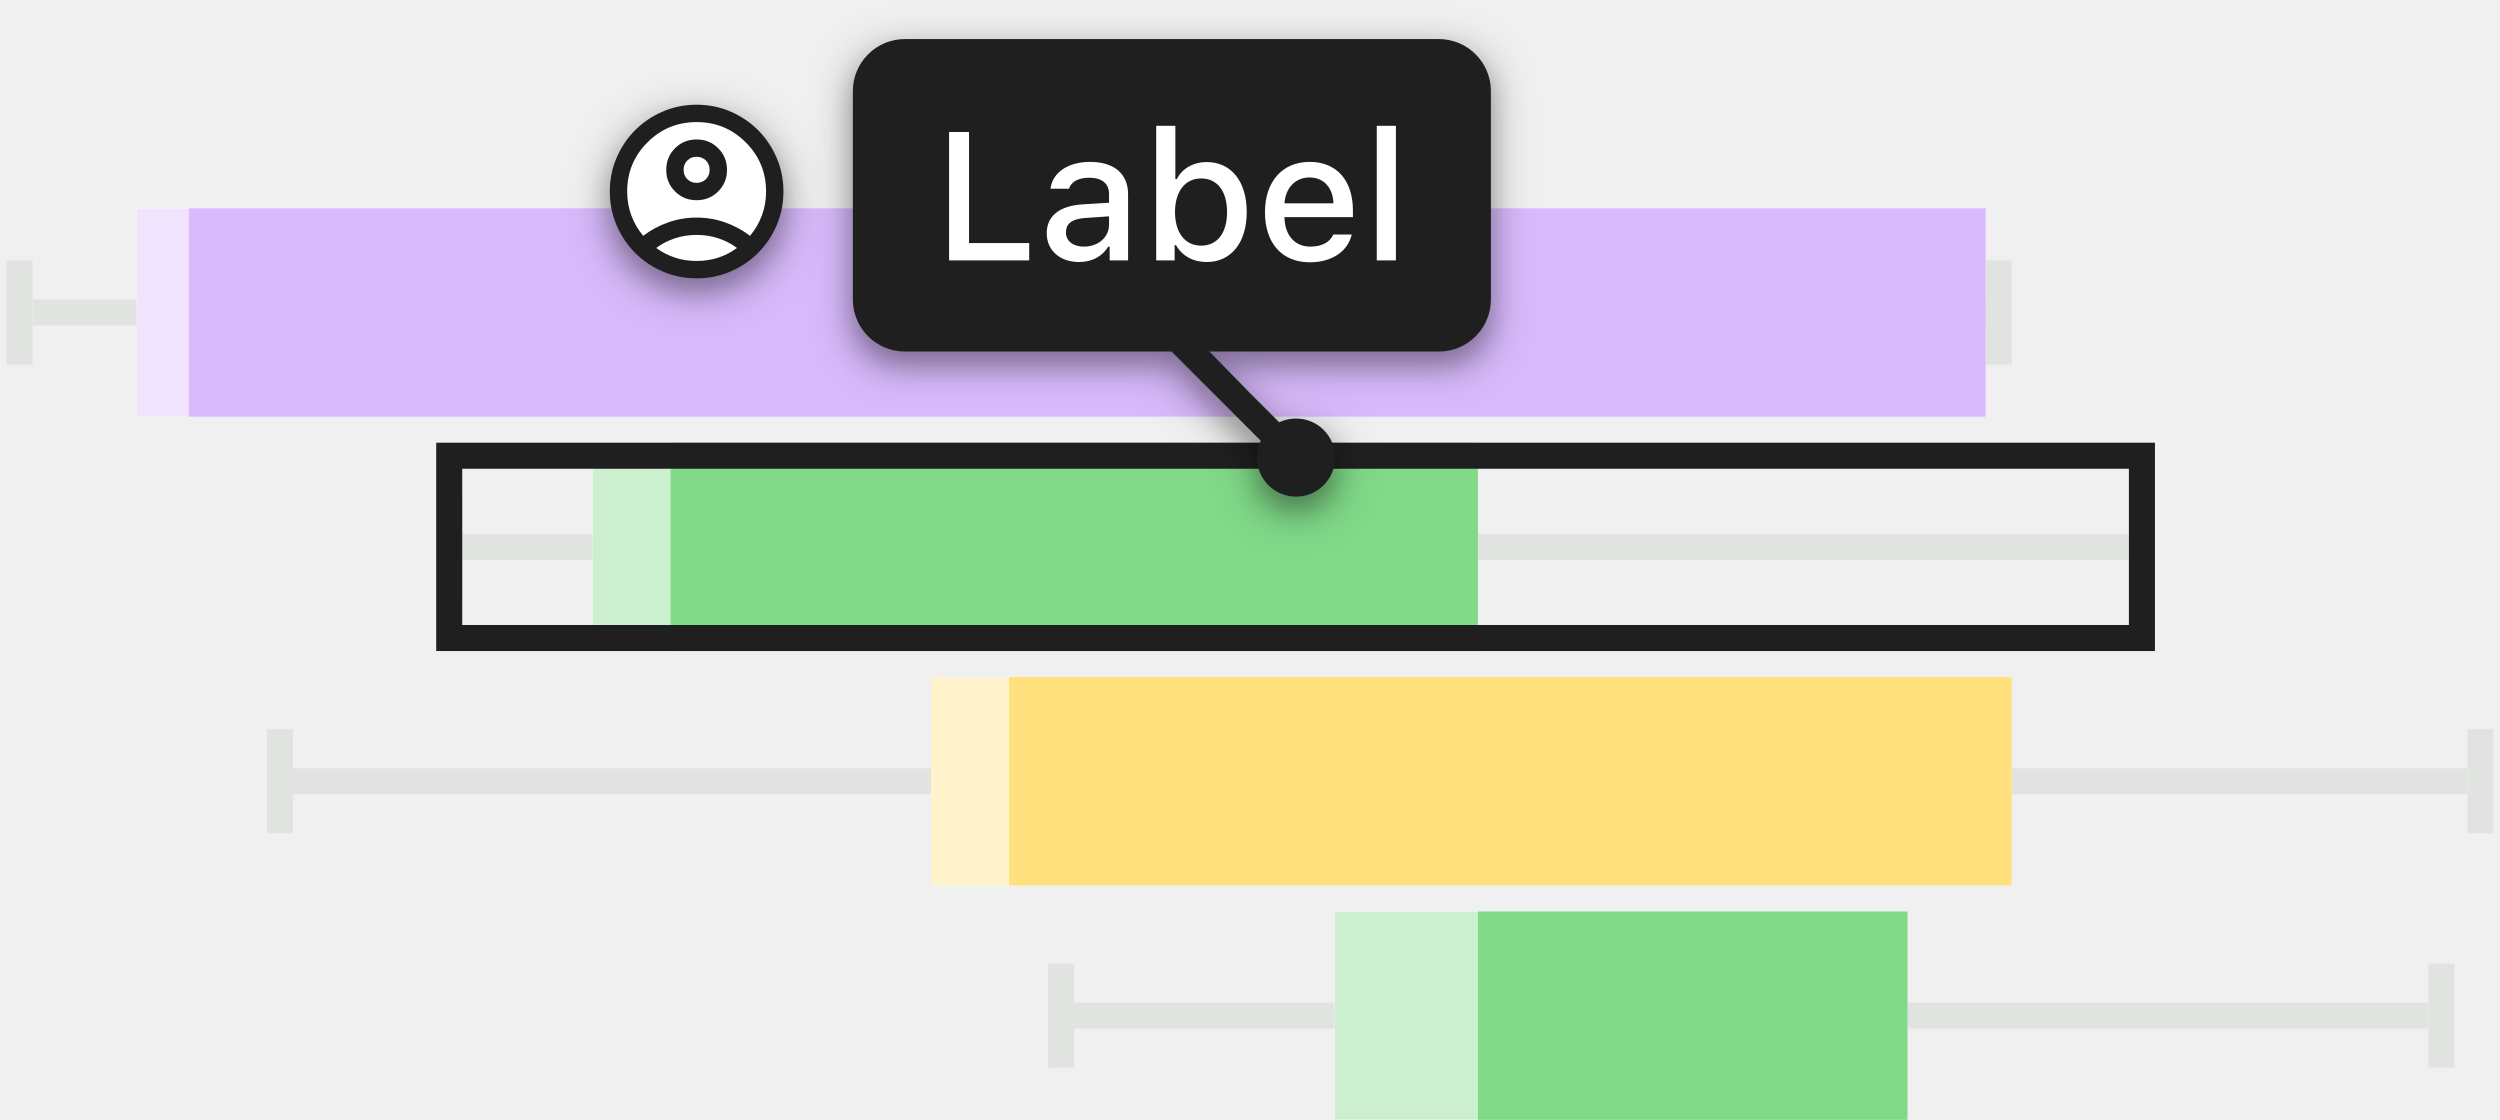
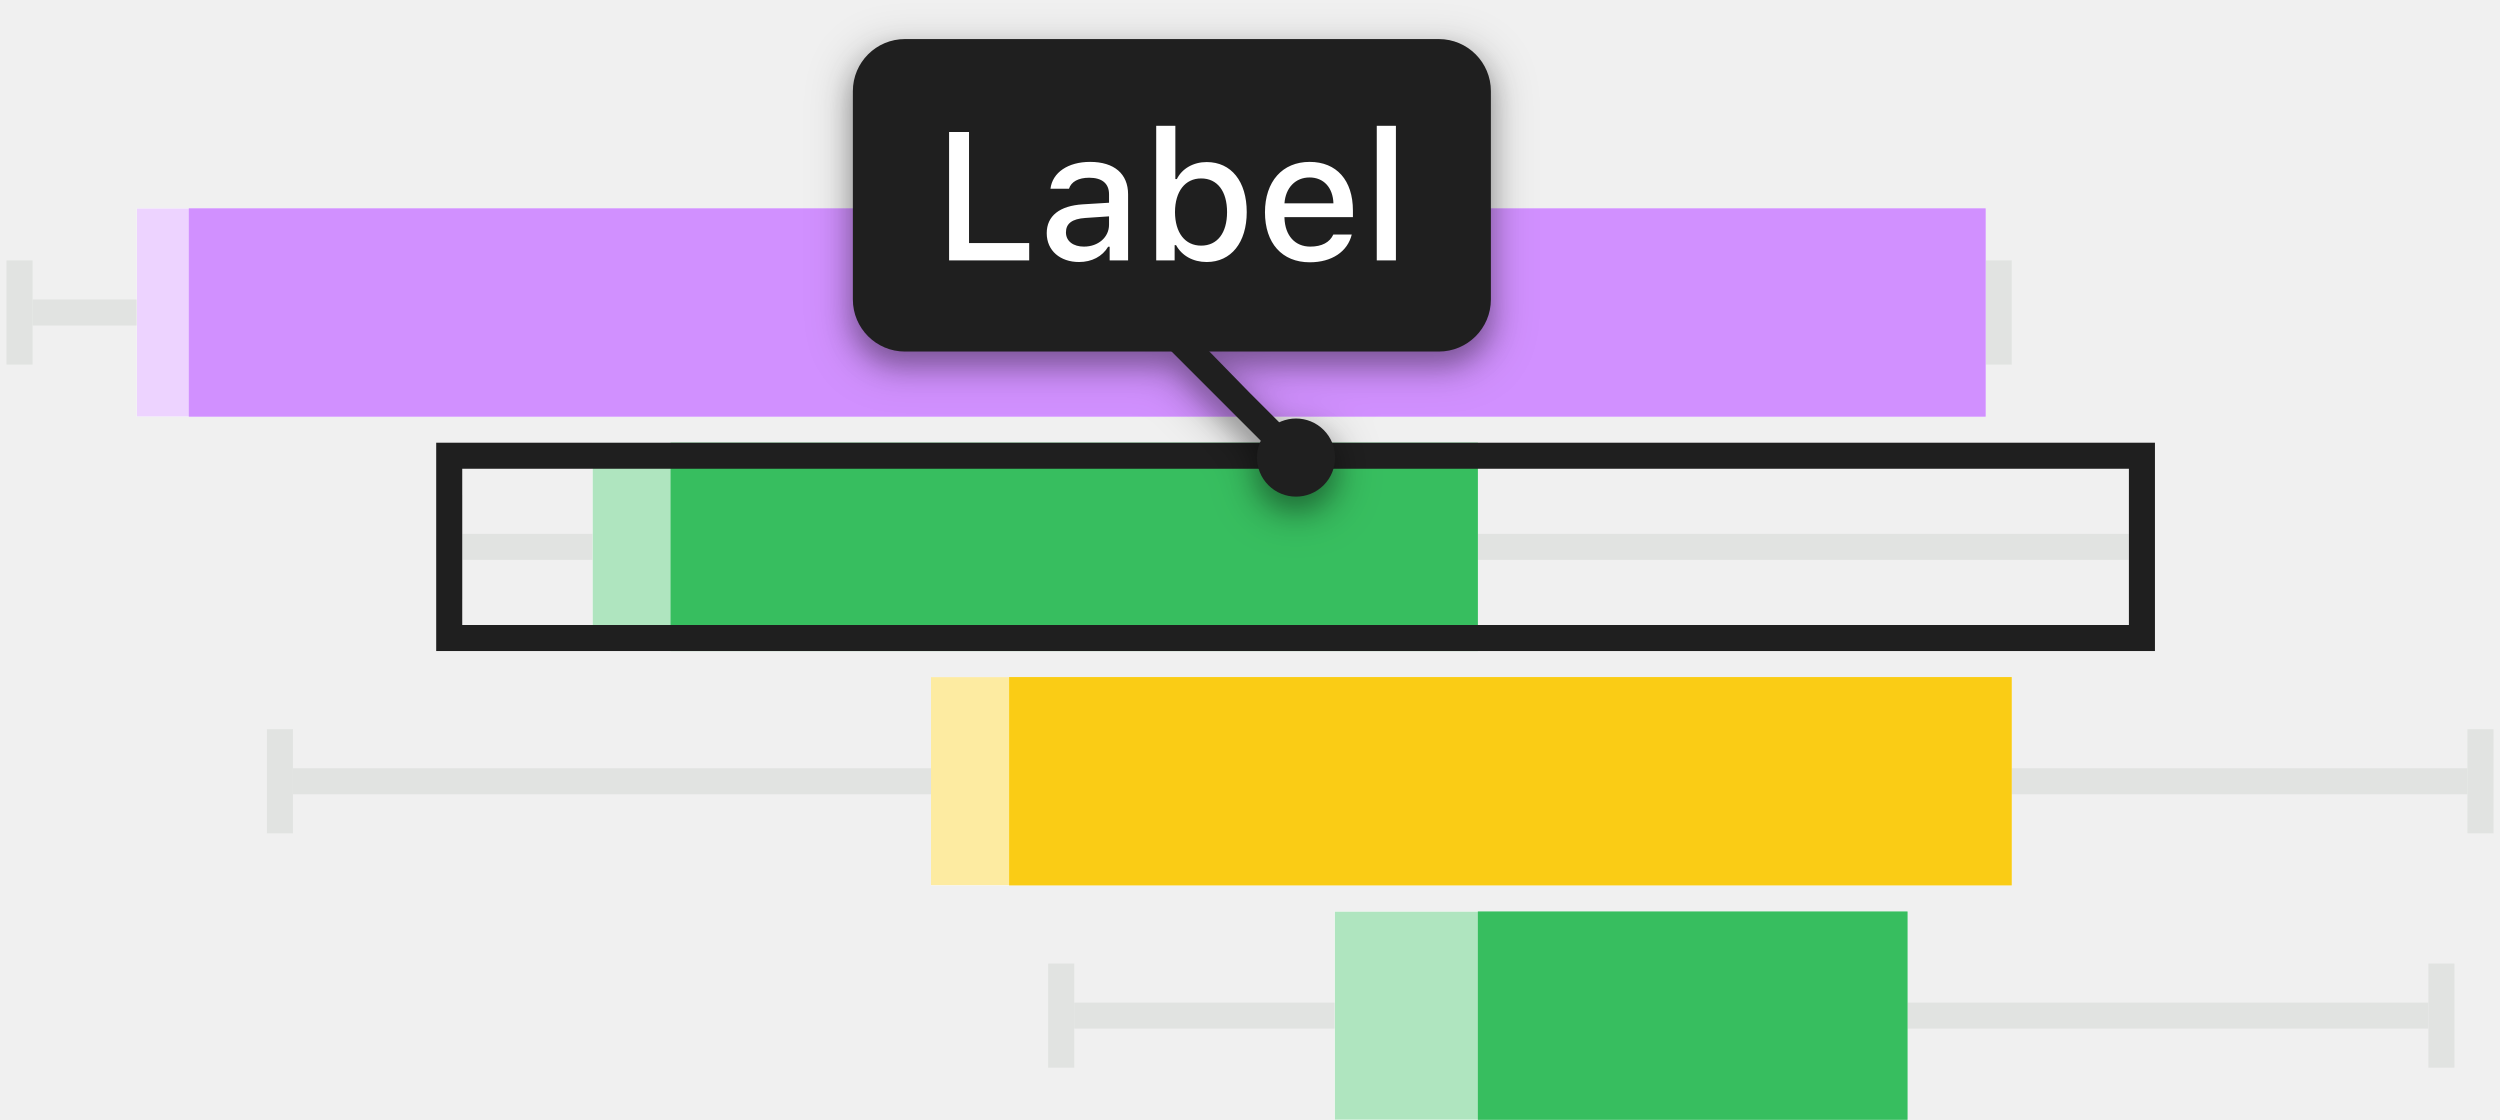
<svg xmlns="http://www.w3.org/2000/svg" width="192" height="86" viewBox="0 0 192 86" fill="none">
  <g clip-path="url(#clip0_4690_314478)">
    <rect x="35.5" y="41" width="128" height="2" fill="#E1E3E1" />
    <rect x="33.5" y="38" width="2" height="8" fill="#E1E3E1" />
    <rect x="163.5" y="38" width="2" height="8" fill="#E1E3E1" />
    <g clip-path="url(#clip1_4690_314478)">
      <rect width="68" height="16" transform="translate(45.5 34)" fill="white" />
-       <rect opacity="0.4" x="45.5" y="34" width="68" height="16" fill="#80DA88" />
-       <rect x="51.5" y="34" width="62" height="16" fill="#80DA88" />
+       <rect opacity="0.4" x="45.5" y="34" width="68" height="16" fill="#37BE5F" />
+       <rect x="51.5" y="34" width="62" height="16" fill="#37BE5F" />
    </g>
  </g>
  <rect x="22.5" y="59" width="167" height="2" fill="#E1E3E1" />
  <rect x="20.5" y="56" width="2" height="8" fill="#E1E3E1" />
  <rect x="189.5" y="56" width="2" height="8" fill="#E1E3E1" />
  <g clip-path="url(#clip2_4690_314478)">
    <rect width="83" height="16" transform="translate(71.5 52)" fill="white" />
-     <rect opacity="0.4" x="71.5" y="52" width="83" height="16" fill="#FFE07C" />
-     <rect x="77.5" y="52" width="77" height="16" fill="#FFE07C" />
+     <rect opacity="0.4" x="71.5" y="52" width="83" height="16" fill="#FACC15" />
+     <rect x="77.5" y="52" width="77" height="16" fill="#FACC15" />
  </g>
  <rect x="82.5" y="77" width="104" height="2" fill="#E1E3E1" />
  <rect x="80.5" y="74" width="2" height="8" fill="#E1E3E1" />
  <rect x="186.5" y="74" width="2" height="8" fill="#E1E3E1" />
  <g clip-path="url(#clip3_4690_314478)">
    <rect width="44" height="16" transform="translate(102.5 70)" fill="white" />
-     <rect opacity="0.4" x="102.5" y="70" width="44" height="16" fill="#80DA88" />
-     <rect x="113.5" y="70" width="33" height="16" fill="#80DA88" />
+     <rect opacity="0.4" x="102.5" y="70" width="44" height="16" fill="#37BE5F" />
+     <rect x="113.5" y="70" width="33" height="16" fill="#37BE5F" />
  </g>
  <rect x="2.5" y="23" width="150" height="2" fill="#E1E3E1" />
  <rect x="0.5" y="20" width="2" height="8" fill="#E1E3E1" />
  <rect x="152.5" y="20" width="2" height="8" fill="#E1E3E1" />
  <g clip-path="url(#clip4_4690_314478)">
    <rect width="142" height="16" transform="translate(10.5 16)" fill="white" />
-     <rect opacity="0.4" x="10.5" y="16" width="142" height="16" fill="#D9BAFD" />
-     <rect x="14.5" y="16" width="138" height="16" fill="#D9BAFD" />
+     <rect opacity="0.4" x="10.5" y="16" width="142" height="16" fill="#D190FF" />
+     <rect x="14.5" y="16" width="138" height="16" fill="#D190FF" />
  </g>
  <rect x="34.5" y="35" width="130" height="14" stroke="#1F1F1F" stroke-width="2" />
  <g filter="url(#filter0_dd_4690_314478)">
    <path d="M65.5 7C65.5 4.791 67.291 3 69.5 3H110.5C112.709 3 114.5 4.791 114.5 7V23C114.5 25.209 112.709 27 110.5 27H69.5C67.291 27 65.5 25.209 65.5 23V7Z" fill="#1F1F1F" />
    <path d="M79.042 18.667V20H72.89V10.136H74.421V18.667H79.042ZM82.87 20.123C81.435 20.123 80.389 19.262 80.389 17.908C80.389 16.575 81.387 15.803 83.157 15.693L85.174 15.57V14.921C85.174 14.107 84.654 13.649 83.649 13.649C82.829 13.649 82.262 13.957 82.098 14.497H80.676C80.826 13.246 82.029 12.433 83.718 12.433C85.584 12.433 86.637 13.362 86.637 14.921V20H85.222V18.947H85.106C84.661 19.699 83.848 20.123 82.87 20.123ZM83.246 18.94C84.353 18.94 85.174 18.216 85.174 17.259V16.616L83.356 16.739C82.33 16.808 81.865 17.17 81.865 17.847C81.865 18.537 82.446 18.94 83.246 18.94ZM92.673 20.123C91.634 20.123 90.766 19.645 90.321 18.824H90.212V20H88.797V9.664H90.267V13.752H90.383C90.779 12.945 91.654 12.446 92.673 12.446C94.56 12.446 95.749 13.93 95.749 16.288C95.749 18.626 94.553 20.123 92.673 20.123ZM92.249 13.704C91.019 13.704 90.246 14.695 90.239 16.288C90.246 17.881 91.012 18.865 92.249 18.865C93.493 18.865 94.238 17.895 94.238 16.288C94.238 14.682 93.493 13.704 92.249 13.704ZM102.4 18.011H103.815C103.494 19.323 102.291 20.144 100.589 20.144C98.456 20.144 97.15 18.674 97.15 16.302C97.15 13.943 98.483 12.433 100.582 12.433C102.653 12.433 103.904 13.848 103.904 16.172V16.678H98.647V16.746C98.695 18.093 99.454 18.94 100.63 18.94C101.519 18.94 102.127 18.612 102.4 18.011ZM100.575 13.629C99.488 13.629 98.73 14.422 98.647 15.618H102.407C102.373 14.415 101.662 13.629 100.575 13.629ZM105.736 20V9.664H107.206V20H105.736Z" fill="white" />
    <path fill-rule="evenodd" clip-rule="evenodd" d="M100.95 35.142L96 30.192L92.5 26.606L89.636 26.656L99.536 36.556L100.95 35.142Z" fill="#1F1F1F" />
    <circle cx="3" cy="3" r="3" transform="matrix(-0.707107 -0.707107 -0.707107 0.707107 103.778 35.1416)" fill="#1F1F1F" />
-     <rect x="47.5" y="8.71" width="12" height="12" rx="6" fill="white" />
-     <mask id="mask0_4690_314478" style="mask-type:alpha" maskUnits="userSpaceOnUse" x="45" y="6" width="17" height="17">
-       <rect x="45.5" y="6.71" width="16" height="16" fill="#D9D9D9" />
-     </mask>
-     <g mask="url(#mask0_4690_314478)">
-       <path d="M49.4 18.11C49.967 17.676 50.6 17.335 51.3 17.085C52 16.835 52.733 16.71 53.5 16.71C54.267 16.71 55 16.835 55.7 17.085C56.4 17.335 57.033 17.676 57.6 18.11C57.989 17.654 58.292 17.137 58.508 16.56C58.725 15.982 58.834 15.365 58.834 14.71C58.834 13.232 58.314 11.973 57.275 10.935C56.236 9.896 54.978 9.376 53.5 9.376C52.022 9.376 50.764 9.896 49.725 10.935C48.686 11.973 48.167 13.232 48.167 14.71C48.167 15.365 48.275 15.982 48.492 16.56C48.709 17.137 49.011 17.654 49.4 18.11ZM53.5 15.376C52.845 15.376 52.292 15.151 51.842 14.701C51.392 14.251 51.167 13.698 51.167 13.043C51.167 12.387 51.392 11.835 51.842 11.385C52.292 10.935 52.845 10.71 53.5 10.71C54.156 10.71 54.709 10.935 55.158 11.385C55.608 11.835 55.834 12.387 55.834 13.043C55.834 13.698 55.608 14.251 55.158 14.701C54.709 15.151 54.156 15.376 53.5 15.376ZM53.5 21.376C52.578 21.376 51.711 21.201 50.9 20.851C50.089 20.501 49.383 20.026 48.783 19.426C48.184 18.826 47.709 18.121 47.358 17.31C47.008 16.498 46.834 15.632 46.834 14.71C46.834 13.787 47.008 12.921 47.358 12.11C47.709 11.299 48.184 10.593 48.783 9.993C49.383 9.393 50.089 8.918 50.9 8.568C51.711 8.218 52.578 8.043 53.5 8.043C54.422 8.043 55.289 8.218 56.1 8.568C56.911 8.918 57.617 9.393 58.217 9.993C58.817 10.593 59.292 11.299 59.642 12.11C59.992 12.921 60.167 13.787 60.167 14.71C60.167 15.632 59.992 16.498 59.642 17.31C59.292 18.121 58.817 18.826 58.217 19.426C57.617 20.026 56.911 20.501 56.1 20.851C55.289 21.201 54.422 21.376 53.5 21.376ZM53.5 20.043C54.089 20.043 54.645 19.957 55.167 19.785C55.689 19.612 56.167 19.365 56.6 19.043C56.167 18.721 55.689 18.474 55.167 18.301C54.645 18.129 54.089 18.043 53.5 18.043C52.911 18.043 52.356 18.129 51.834 18.301C51.311 18.474 50.834 18.721 50.4 19.043C50.834 19.365 51.311 19.612 51.834 19.785C52.356 19.957 52.911 20.043 53.5 20.043ZM53.5 14.043C53.789 14.043 54.028 13.948 54.217 13.76C54.406 13.571 54.5 13.332 54.5 13.043C54.5 12.754 54.406 12.515 54.217 12.326C54.028 12.137 53.789 12.043 53.5 12.043C53.211 12.043 52.972 12.137 52.783 12.326C52.595 12.515 52.5 12.754 52.5 13.043C52.5 13.332 52.595 13.571 52.783 13.76C52.972 13.948 53.211 14.043 53.5 14.043Z" fill="#1F1F1F" />
-     </g>
  </g>
  <defs>
-     <filter id="filter0_dd_4690_314478" x="41.5" y="0" width="96" height="47.213" filterUnits="userSpaceOnUse" color-interpolation-filters="sRGB">
+     <filter id="filter0_dd_4690_314478" x="61.5" y="0" width="76" height="47.213" filterUnits="userSpaceOnUse" color-interpolation-filters="sRGB">
      <feFlood flood-opacity="0" result="BackgroundImageFix" />
      <feColorMatrix in="SourceAlpha" type="matrix" values="0 0 0 0 0 0 0 0 0 0 0 0 0 0 0 0 0 0 127 0" result="hardAlpha" />
      <feMorphology radius="1" operator="dilate" in="SourceAlpha" result="effect1_dropShadow_4690_314478" />
      <feOffset dy="1" />
      <feGaussianBlur stdDeviation="1.5" />
      <feColorMatrix type="matrix" values="0 0 0 0 0 0 0 0 0 0 0 0 0 0 0 0 0 0 0.15 0" />
      <feBlend mode="normal" in2="BackgroundImageFix" result="effect1_dropShadow_4690_314478" />
      <feColorMatrix in="SourceAlpha" type="matrix" values="0 0 0 0 0 0 0 0 0 0 0 0 0 0 0 0 0 0 127 0" result="hardAlpha" />
      <feOffset dy="1" />
      <feGaussianBlur stdDeviation="1" />
      <feColorMatrix type="matrix" values="0 0 0 0 0 0 0 0 0 0 0 0 0 0 0 0 0 0 0.3 0" />
      <feBlend mode="normal" in2="effect1_dropShadow_4690_314478" result="effect2_dropShadow_4690_314478" />
      <feBlend mode="normal" in="SourceGraphic" in2="effect2_dropShadow_4690_314478" result="shape" />
    </filter>
    <clipPath id="clip0_4690_314478">
      <rect x="33.5" y="34" width="132" height="16" rx="8" fill="white" />
    </clipPath>
    <clipPath id="clip1_4690_314478">
      <rect width="68" height="16" fill="white" transform="translate(45.5 34)" />
    </clipPath>
    <clipPath id="clip2_4690_314478">
      <rect width="83" height="16" fill="white" transform="translate(71.5 52)" />
    </clipPath>
    <clipPath id="clip3_4690_314478">
      <rect width="44" height="16" fill="white" transform="translate(102.5 70)" />
    </clipPath>
    <clipPath id="clip4_4690_314478">
      <rect width="142" height="16" fill="white" transform="translate(10.5 16)" />
    </clipPath>
  </defs>
</svg>
